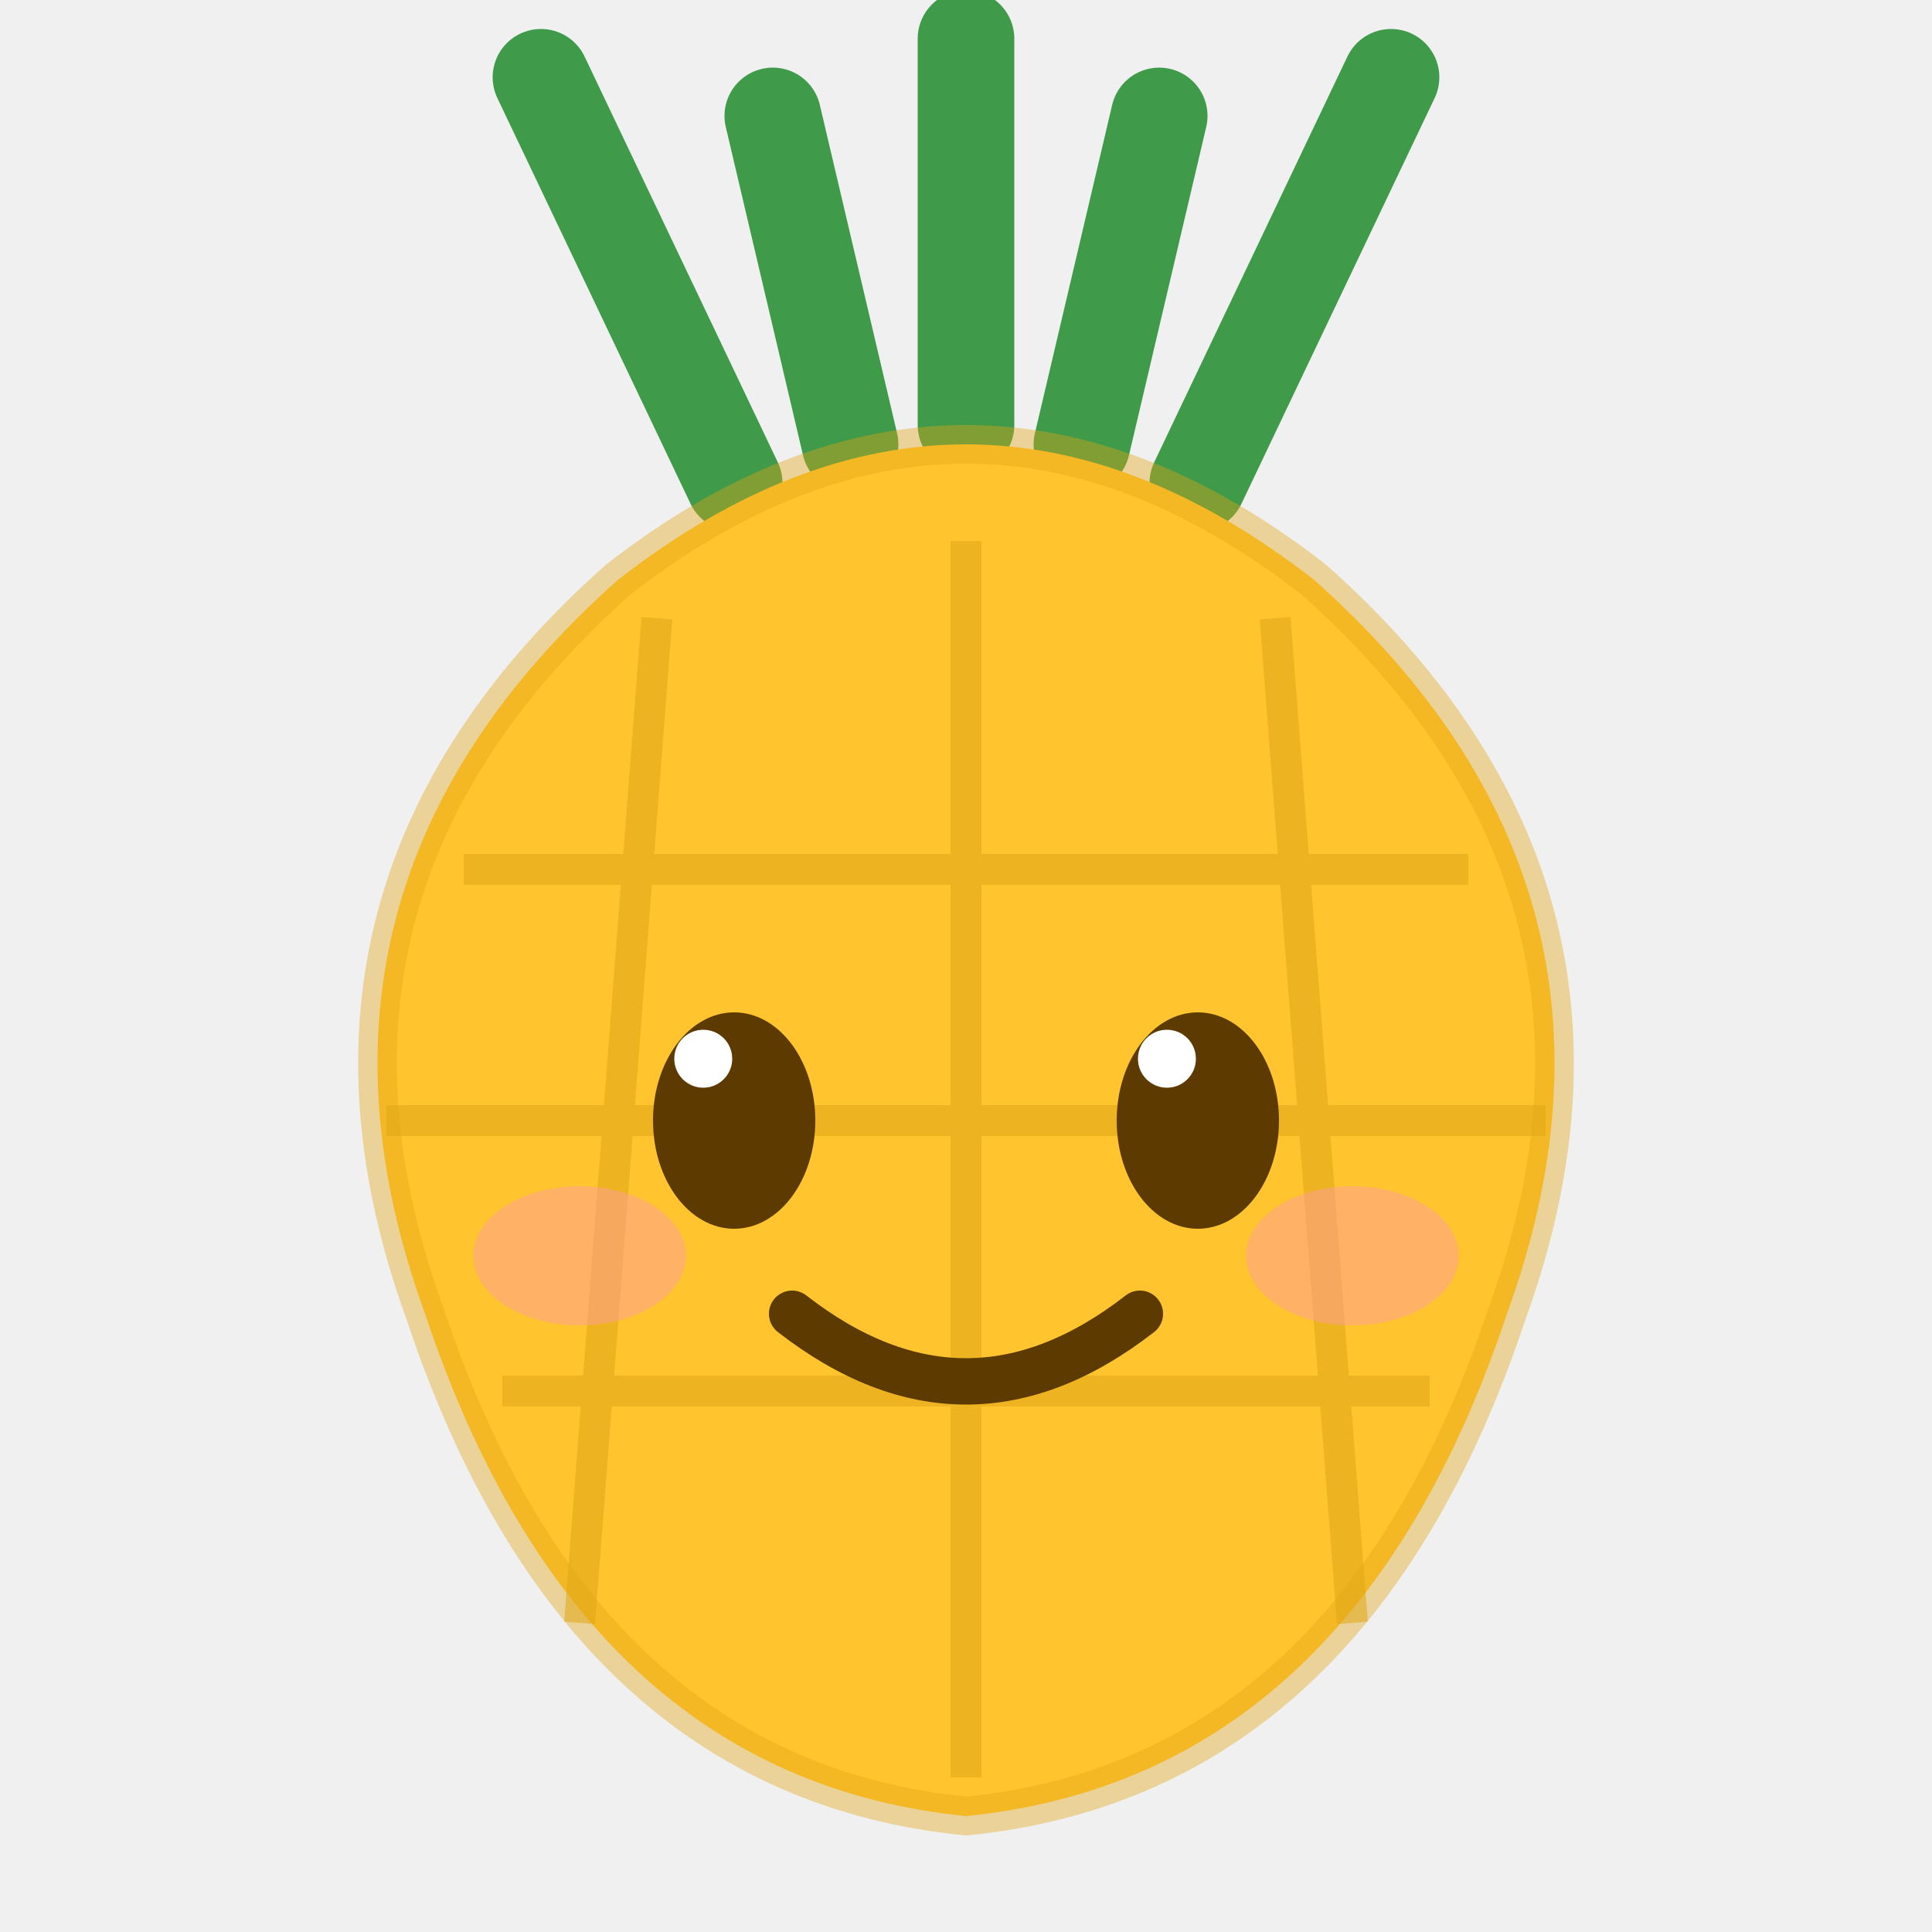
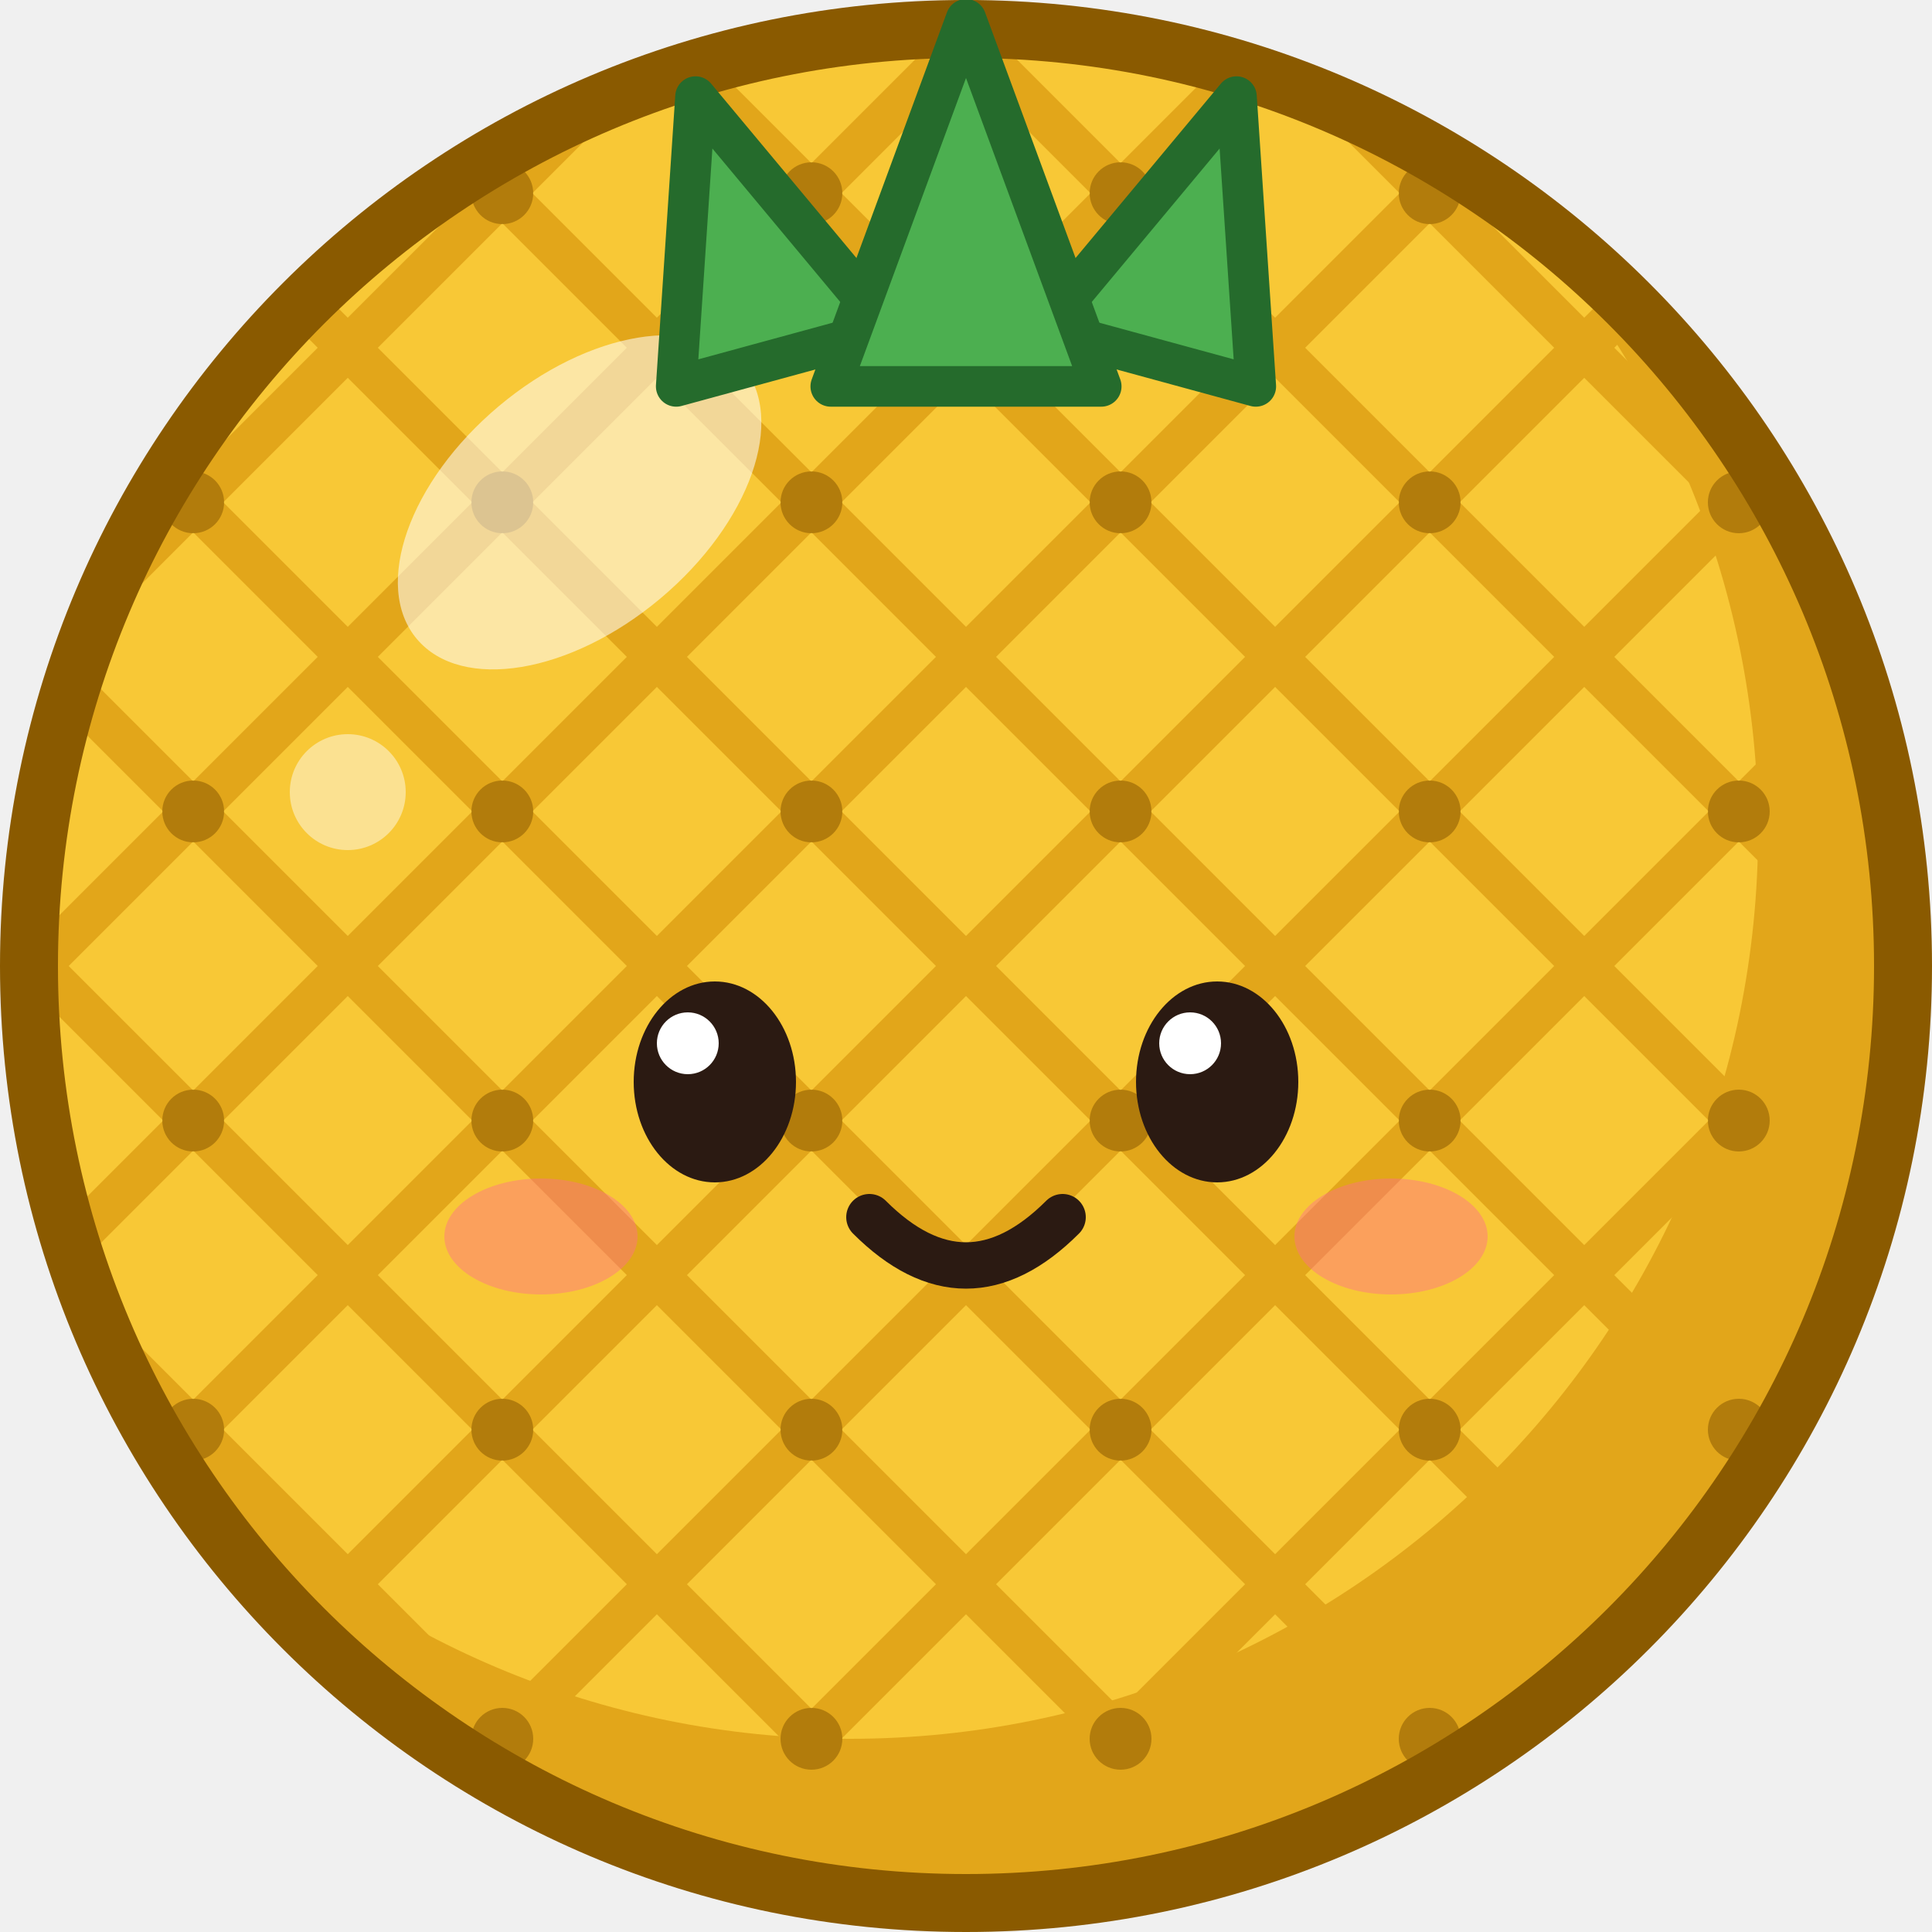
- <svg xmlns="http://www.w3.org/2000/svg" viewBox="0 0 100 100">
-   <path d="M38 25 L28 4 M50 22 L50 2 M62 25 L72 4 M44 23 L40 6 M56 23 L60 6" stroke="#3f9a49" stroke-width="5" stroke-linecap="round" fill="none" />
-   <path d="M32 30 Q50 16 68 30 Q86 46 78 68 Q70 92 50 94 Q30 92 22 68 Q14 46 32 30 Z" fill="#ffc42e" />
-   <path d="M32 30 Q50 16 68 30 Q86 46 78 68 Q70 92 50 94 Q30 92 22 68 Q14 46 32 30 Z" fill="none" stroke="#e0a615" stroke-width="2" opacity=".4" />
-   <g stroke="#e0a615" stroke-width="1.6" opacity=".55" fill="none">
-     <path d="M24 45 L76 45 M20 58 L80 58 M26 72 L74 72" />
-     <path d="M34 32 L30 84 M50 28 L50 92 M66 32 L70 84" />
+ <svg xmlns="http://www.w3.org/2000/svg" viewBox="-50 -50 100 100" width="124" height="124">
+   <defs>
+     <clipPath id="ananas-clip">
+       <circle r="48.5" />
+     </clipPath>
+   </defs>
+   <g clip-path="url(#ananas-clip)">
+     <rect x="-50" y="-50" width="100" height="100" fill="#e2a61a" />
+     <circle cx="-6" cy="-7" r="47" fill="#f8c836" />
+     <line x1="-172" y1="-60" x2="-52" y2="60" stroke="#e2a61a" stroke-width="2.2" />
+     <line x1="-52" y1="-60" x2="-172" y2="60" stroke="#e2a61a" stroke-width="2.2" />
+     <line x1="-156" y1="-60" x2="-36" y2="60" stroke="#e2a61a" stroke-width="2.2" />
+     <line x1="-36" y1="-60" x2="-156" y2="60" stroke="#e2a61a" stroke-width="2.2" />
+     <line x1="-140" y1="-60" x2="-20" y2="60" stroke="#e2a61a" stroke-width="2.2" />
+     <line x1="-20" y1="-60" x2="-140" y2="60" stroke="#e2a61a" stroke-width="2.2" />
+     <line x1="-124" y1="-60" x2="-4" y2="60" stroke="#e2a61a" stroke-width="2.2" />
+     <line x1="-4" y1="-60" x2="-124" y2="60" stroke="#e2a61a" stroke-width="2.2" />
+     <line x1="-108" y1="-60" x2="12" y2="60" stroke="#e2a61a" stroke-width="2.2" />
+     <line x1="12" y1="-60" x2="-108" y2="60" stroke="#e2a61a" stroke-width="2.2" />
+     <line x1="-92" y1="-60" x2="28" y2="60" stroke="#e2a61a" stroke-width="2.2" />
+     <line x1="28" y1="-60" x2="-92" y2="60" stroke="#e2a61a" stroke-width="2.2" />
+     <line x1="-76" y1="-60" x2="44" y2="60" stroke="#e2a61a" stroke-width="2.2" />
+     <line x1="44" y1="-60" x2="-76" y2="60" stroke="#e2a61a" stroke-width="2.2" />
+     <line x1="-60" y1="-60" x2="60" y2="60" stroke="#e2a61a" stroke-width="2.2" />
+     <line x1="60" y1="-60" x2="-60" y2="60" stroke="#e2a61a" stroke-width="2.2" />
+     <line x1="-44" y1="-60" x2="76" y2="60" stroke="#e2a61a" stroke-width="2.2" />
+     <line x1="76" y1="-60" x2="-44" y2="60" stroke="#e2a61a" stroke-width="2.2" />
+     <line x1="-28" y1="-60" x2="92" y2="60" stroke="#e2a61a" stroke-width="2.2" />
+     <line x1="92" y1="-60" x2="-28" y2="60" stroke="#e2a61a" stroke-width="2.2" />
+     <line x1="-12" y1="-60" x2="108" y2="60" stroke="#e2a61a" stroke-width="2.2" />
+     <line x1="108" y1="-60" x2="-12" y2="60" stroke="#e2a61a" stroke-width="2.2" />
+     <line x1="4" y1="-60" x2="124" y2="60" stroke="#e2a61a" stroke-width="2.2" />
+     <line x1="124" y1="-60" x2="4" y2="60" stroke="#e2a61a" stroke-width="2.2" />
+     <line x1="20" y1="-60" x2="140" y2="60" stroke="#e2a61a" stroke-width="2.2" />
+     <line x1="140" y1="-60" x2="20" y2="60" stroke="#e2a61a" stroke-width="2.2" />
+     <line x1="36" y1="-60" x2="156" y2="60" stroke="#e2a61a" stroke-width="2.2" />
+     <line x1="156" y1="-60" x2="36" y2="60" stroke="#e2a61a" stroke-width="2.2" />
+     <line x1="52" y1="-60" x2="172" y2="60" stroke="#e2a61a" stroke-width="2.2" />
+     <line x1="172" y1="-60" x2="52" y2="60" stroke="#e2a61a" stroke-width="2.2" />
+     <circle cx="-40" cy="-40" r="1.6" fill="#8a5a00" opacity="0.55" />
+     <circle cx="-40" cy="-24" r="1.6" fill="#8a5a00" opacity="0.55" />
+     <circle cx="-40" cy="-8" r="1.6" fill="#8a5a00" opacity="0.55" />
+     <circle cx="-40" cy="8" r="1.6" fill="#8a5a00" opacity="0.55" />
+     <circle cx="-40" cy="24" r="1.6" fill="#8a5a00" opacity="0.55" />
+     <circle cx="-40" cy="40" r="1.6" fill="#8a5a00" opacity="0.55" />
+     <circle cx="-24" cy="-40" r="1.6" fill="#8a5a00" opacity="0.55" />
+     <circle cx="-24" cy="-24" r="1.6" fill="#8a5a00" opacity="0.55" />
+     <circle cx="-24" cy="-8" r="1.6" fill="#8a5a00" opacity="0.55" />
+     <circle cx="-24" cy="8" r="1.6" fill="#8a5a00" opacity="0.55" />
+     <circle cx="-24" cy="24" r="1.6" fill="#8a5a00" opacity="0.55" />
+     <circle cx="-24" cy="40" r="1.6" fill="#8a5a00" opacity="0.55" />
+     <circle cx="-8" cy="-40" r="1.6" fill="#8a5a00" opacity="0.55" />
+     <circle cx="-8" cy="-24" r="1.6" fill="#8a5a00" opacity="0.55" />
+     <circle cx="-8" cy="-8" r="1.6" fill="#8a5a00" opacity="0.55" />
+     <circle cx="-8" cy="8" r="1.6" fill="#8a5a00" opacity="0.55" />
+     <circle cx="-8" cy="24" r="1.6" fill="#8a5a00" opacity="0.55" />
+     <circle cx="-8" cy="40" r="1.6" fill="#8a5a00" opacity="0.55" />
+     <circle cx="8" cy="-40" r="1.6" fill="#8a5a00" opacity="0.55" />
+     <circle cx="8" cy="-24" r="1.6" fill="#8a5a00" opacity="0.55" />
+     <circle cx="8" cy="-8" r="1.6" fill="#8a5a00" opacity="0.55" />
+     <circle cx="8" cy="8" r="1.6" fill="#8a5a00" opacity="0.55" />
+     <circle cx="8" cy="24" r="1.6" fill="#8a5a00" opacity="0.55" />
+     <circle cx="8" cy="40" r="1.6" fill="#8a5a00" opacity="0.55" />
+     <circle cx="24" cy="-40" r="1.6" fill="#8a5a00" opacity="0.55" />
+     <circle cx="24" cy="-24" r="1.6" fill="#8a5a00" opacity="0.55" />
+     <circle cx="24" cy="-8" r="1.6" fill="#8a5a00" opacity="0.55" />
+     <circle cx="24" cy="8" r="1.6" fill="#8a5a00" opacity="0.55" />
+     <circle cx="24" cy="24" r="1.6" fill="#8a5a00" opacity="0.55" />
+     <circle cx="24" cy="40" r="1.6" fill="#8a5a00" opacity="0.55" />
+     <circle cx="40" cy="-40" r="1.6" fill="#8a5a00" opacity="0.55" />
+     <circle cx="40" cy="-24" r="1.6" fill="#8a5a00" opacity="0.55" />
+     <circle cx="40" cy="-8" r="1.6" fill="#8a5a00" opacity="0.55" />
+     <circle cx="40" cy="8" r="1.6" fill="#8a5a00" opacity="0.55" />
+     <circle cx="40" cy="24" r="1.6" fill="#8a5a00" opacity="0.55" />
+     <circle cx="40" cy="40" r="1.6" fill="#8a5a00" opacity="0.55" />
+     <circle cx="56" cy="-40" r="1.6" fill="#8a5a00" opacity="0.55" />
+     <circle cx="56" cy="-24" r="1.6" fill="#8a5a00" opacity="0.55" />
+     <circle cx="56" cy="-8" r="1.6" fill="#8a5a00" opacity="0.55" />
+     <circle cx="56" cy="8" r="1.6" fill="#8a5a00" opacity="0.55" />
+     <circle cx="56" cy="24" r="1.6" fill="#8a5a00" opacity="0.55" />
+     <circle cx="56" cy="40" r="1.6" fill="#8a5a00" opacity="0.55" />
+     <ellipse cx="-20" cy="-24" rx="11" ry="6.5" transform="rotate(-40 -20 -24)" fill="#fff" opacity="0.55" />
+     <circle cx="-32" cy="-9" r="3" fill="#fff" opacity="0.45" />
  </g>
-   <ellipse cx="38" cy="58" rx="4.2" ry="5.6" fill="#5c3a00" />
-   <ellipse cx="62" cy="58" rx="4.2" ry="5.6" fill="#5c3a00" />
-   <circle cx="36.4" cy="54.8" r="1.5" fill="#fff" />
-   <circle cx="60.4" cy="54.8" r="1.5" fill="#fff" />
-   <path d="M41 68 Q50 75 59 68" stroke="#5c3a00" stroke-width="2.4" fill="none" stroke-linecap="round" />
-   <ellipse cx="30" cy="65" rx="5.5" ry="3.6" fill="#ff9d9d" opacity=".5" />
-   <ellipse cx="70" cy="65" rx="5.5" ry="3.6" fill="#ff9d9d" opacity=".5" />
+   <circle r="48.5" fill="none" stroke="#8a5a00" stroke-width="3" />
+   <path d="M-15 -30 L-14 -45 L-4 -33Z" fill="#4caf50" stroke="#256b2c" stroke-width="2.1" stroke-linejoin="round" />
+   <path d="M15 -30 L14 -45 L4 -33Z" fill="#4caf50" stroke="#256b2c" stroke-width="2.1" stroke-linejoin="round" />
+   <path d="M-7 -30 L0 -49 L7 -30Z" fill="#4caf50" stroke="#256b2c" stroke-width="2.1" stroke-linejoin="round" />
+   <ellipse cx="-13" cy="6" rx="4.2" ry="5.2" fill="#2b1a12" />
+   <circle cx="-14.4" cy="4" r="1.6" fill="#fff" />
+   <ellipse cx="-22" cy="14" rx="5" ry="3" fill="#ff6f8a" opacity="0.45" />
+   <ellipse cx="13" cy="6" rx="4.2" ry="5.2" fill="#2b1a12" />
+   <circle cx="11.6" cy="4" r="1.6" fill="#fff" />
+   <ellipse cx="22" cy="14" rx="5" ry="3" fill="#ff6f8a" opacity="0.45" />
+   <path d="M-5 13 Q0 18 5 13" fill="none" stroke="#2b1a12" stroke-width="2.4" stroke-linecap="round" />
</svg>
